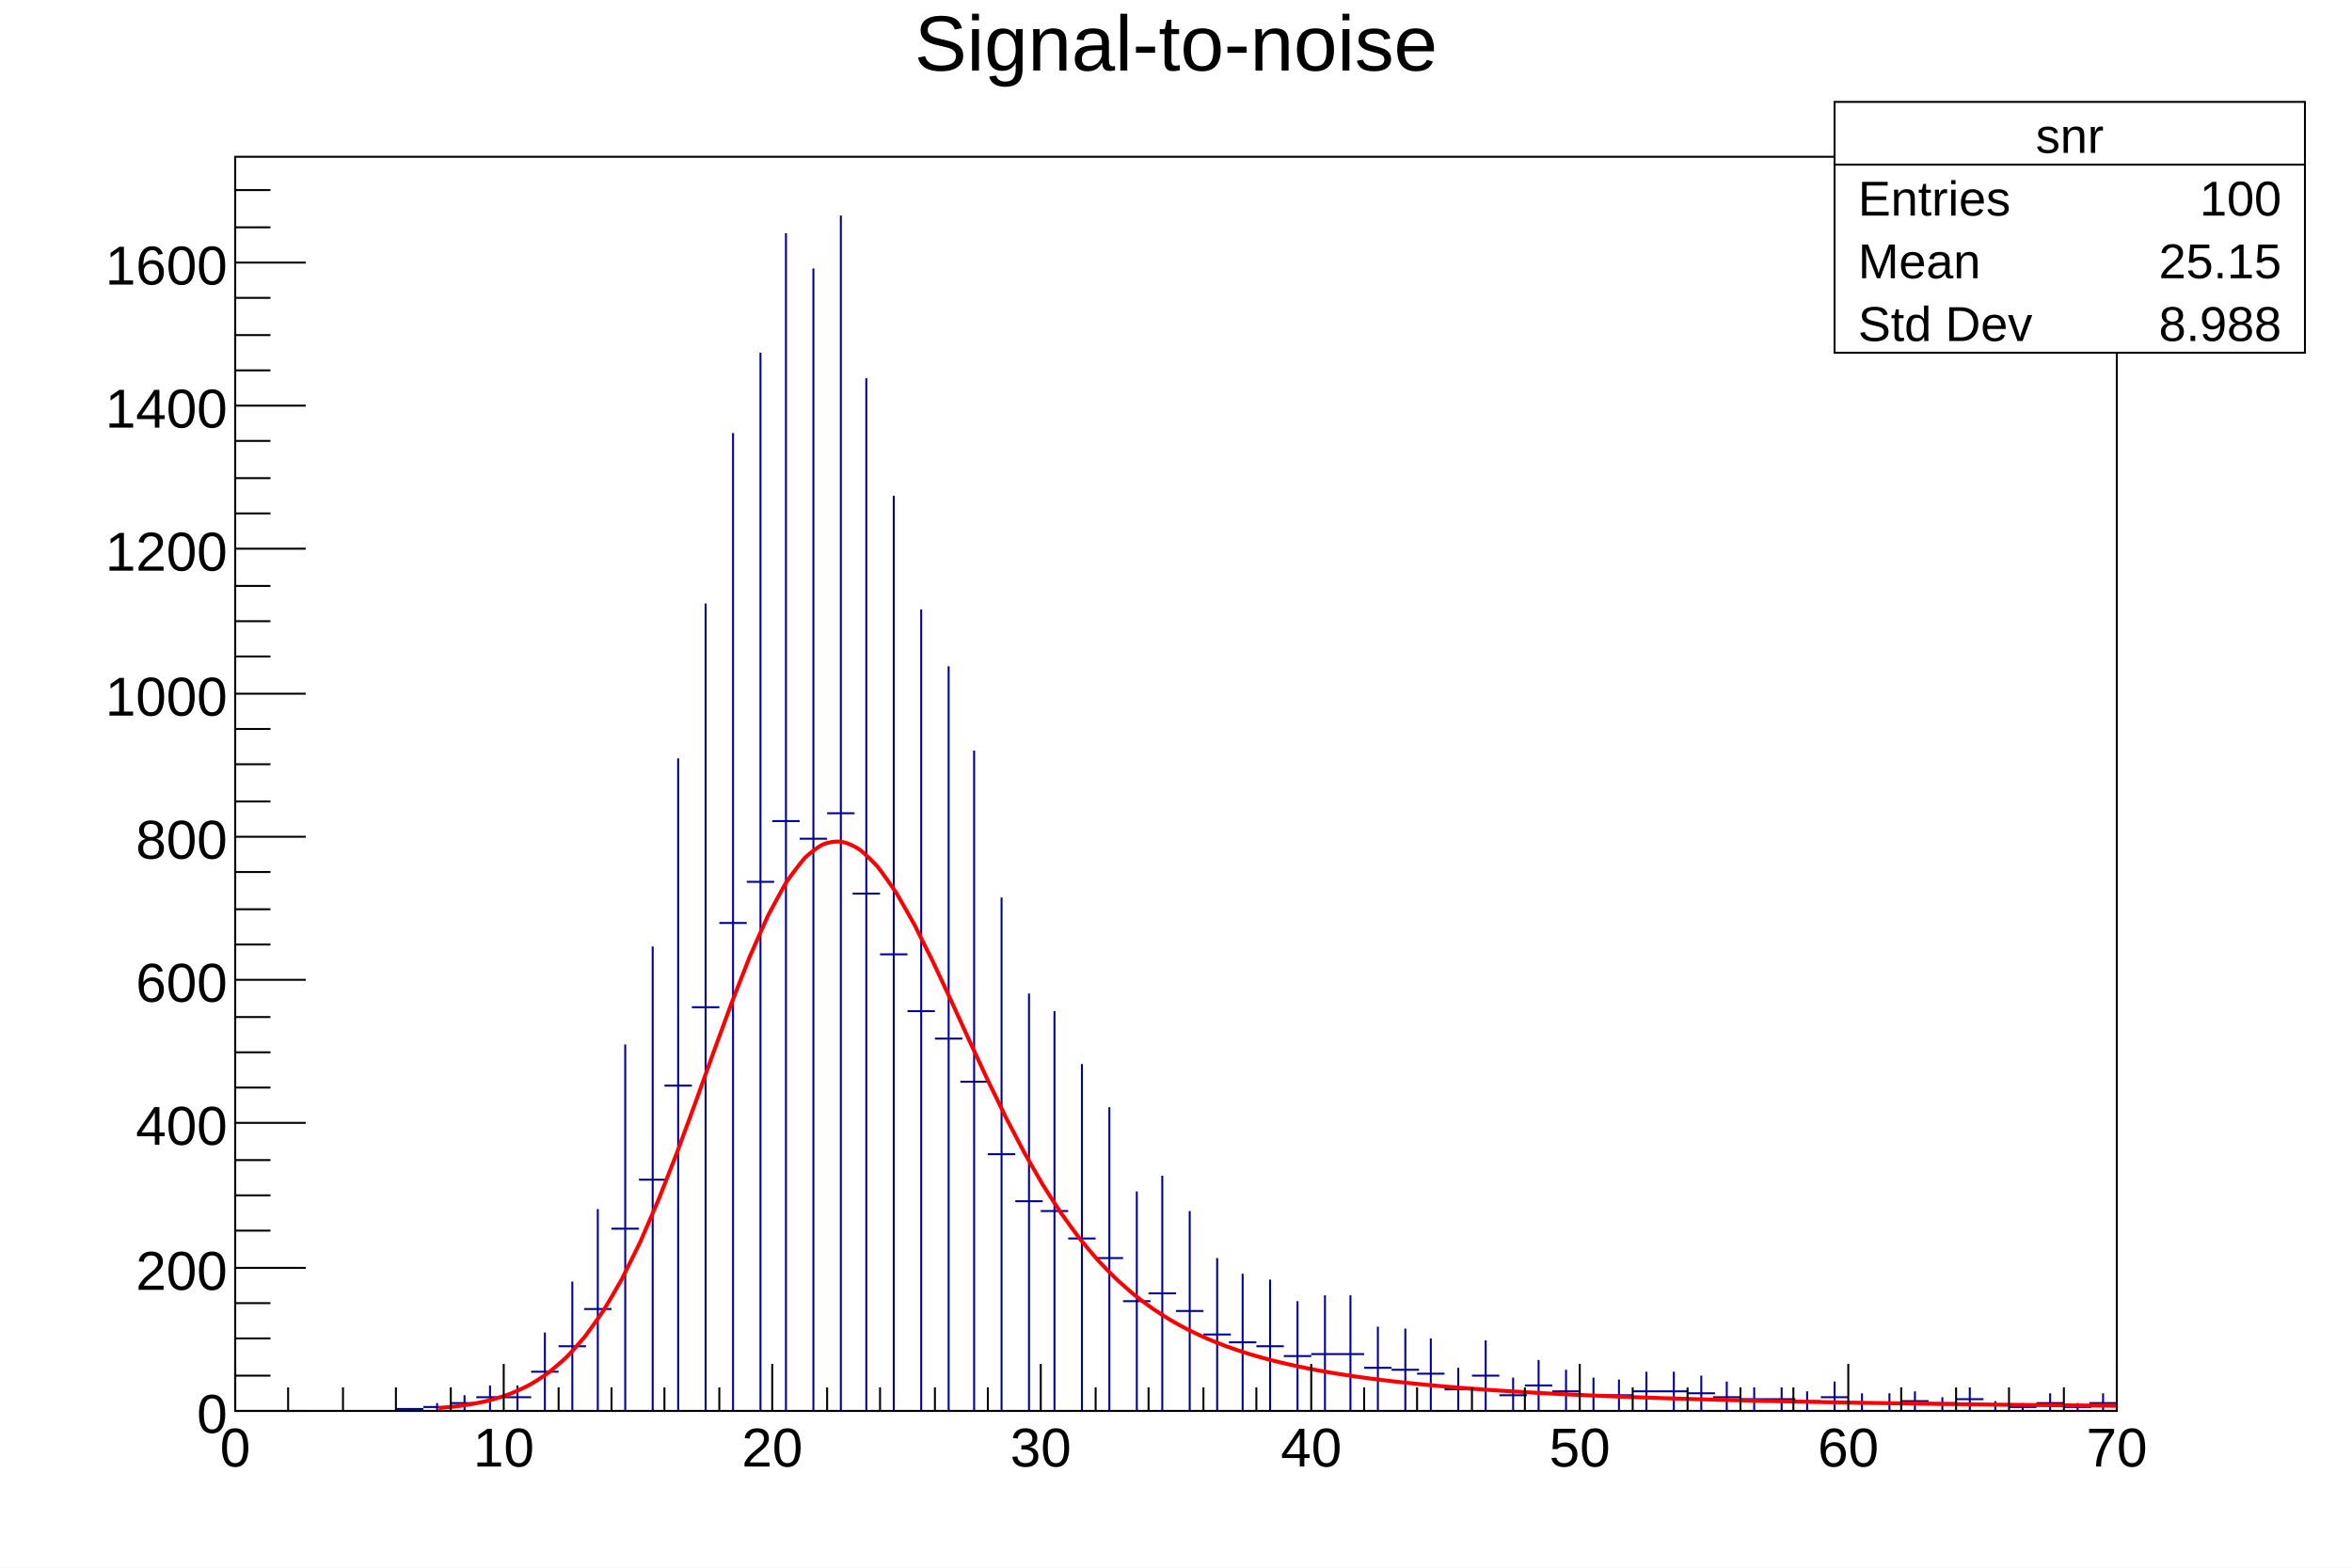
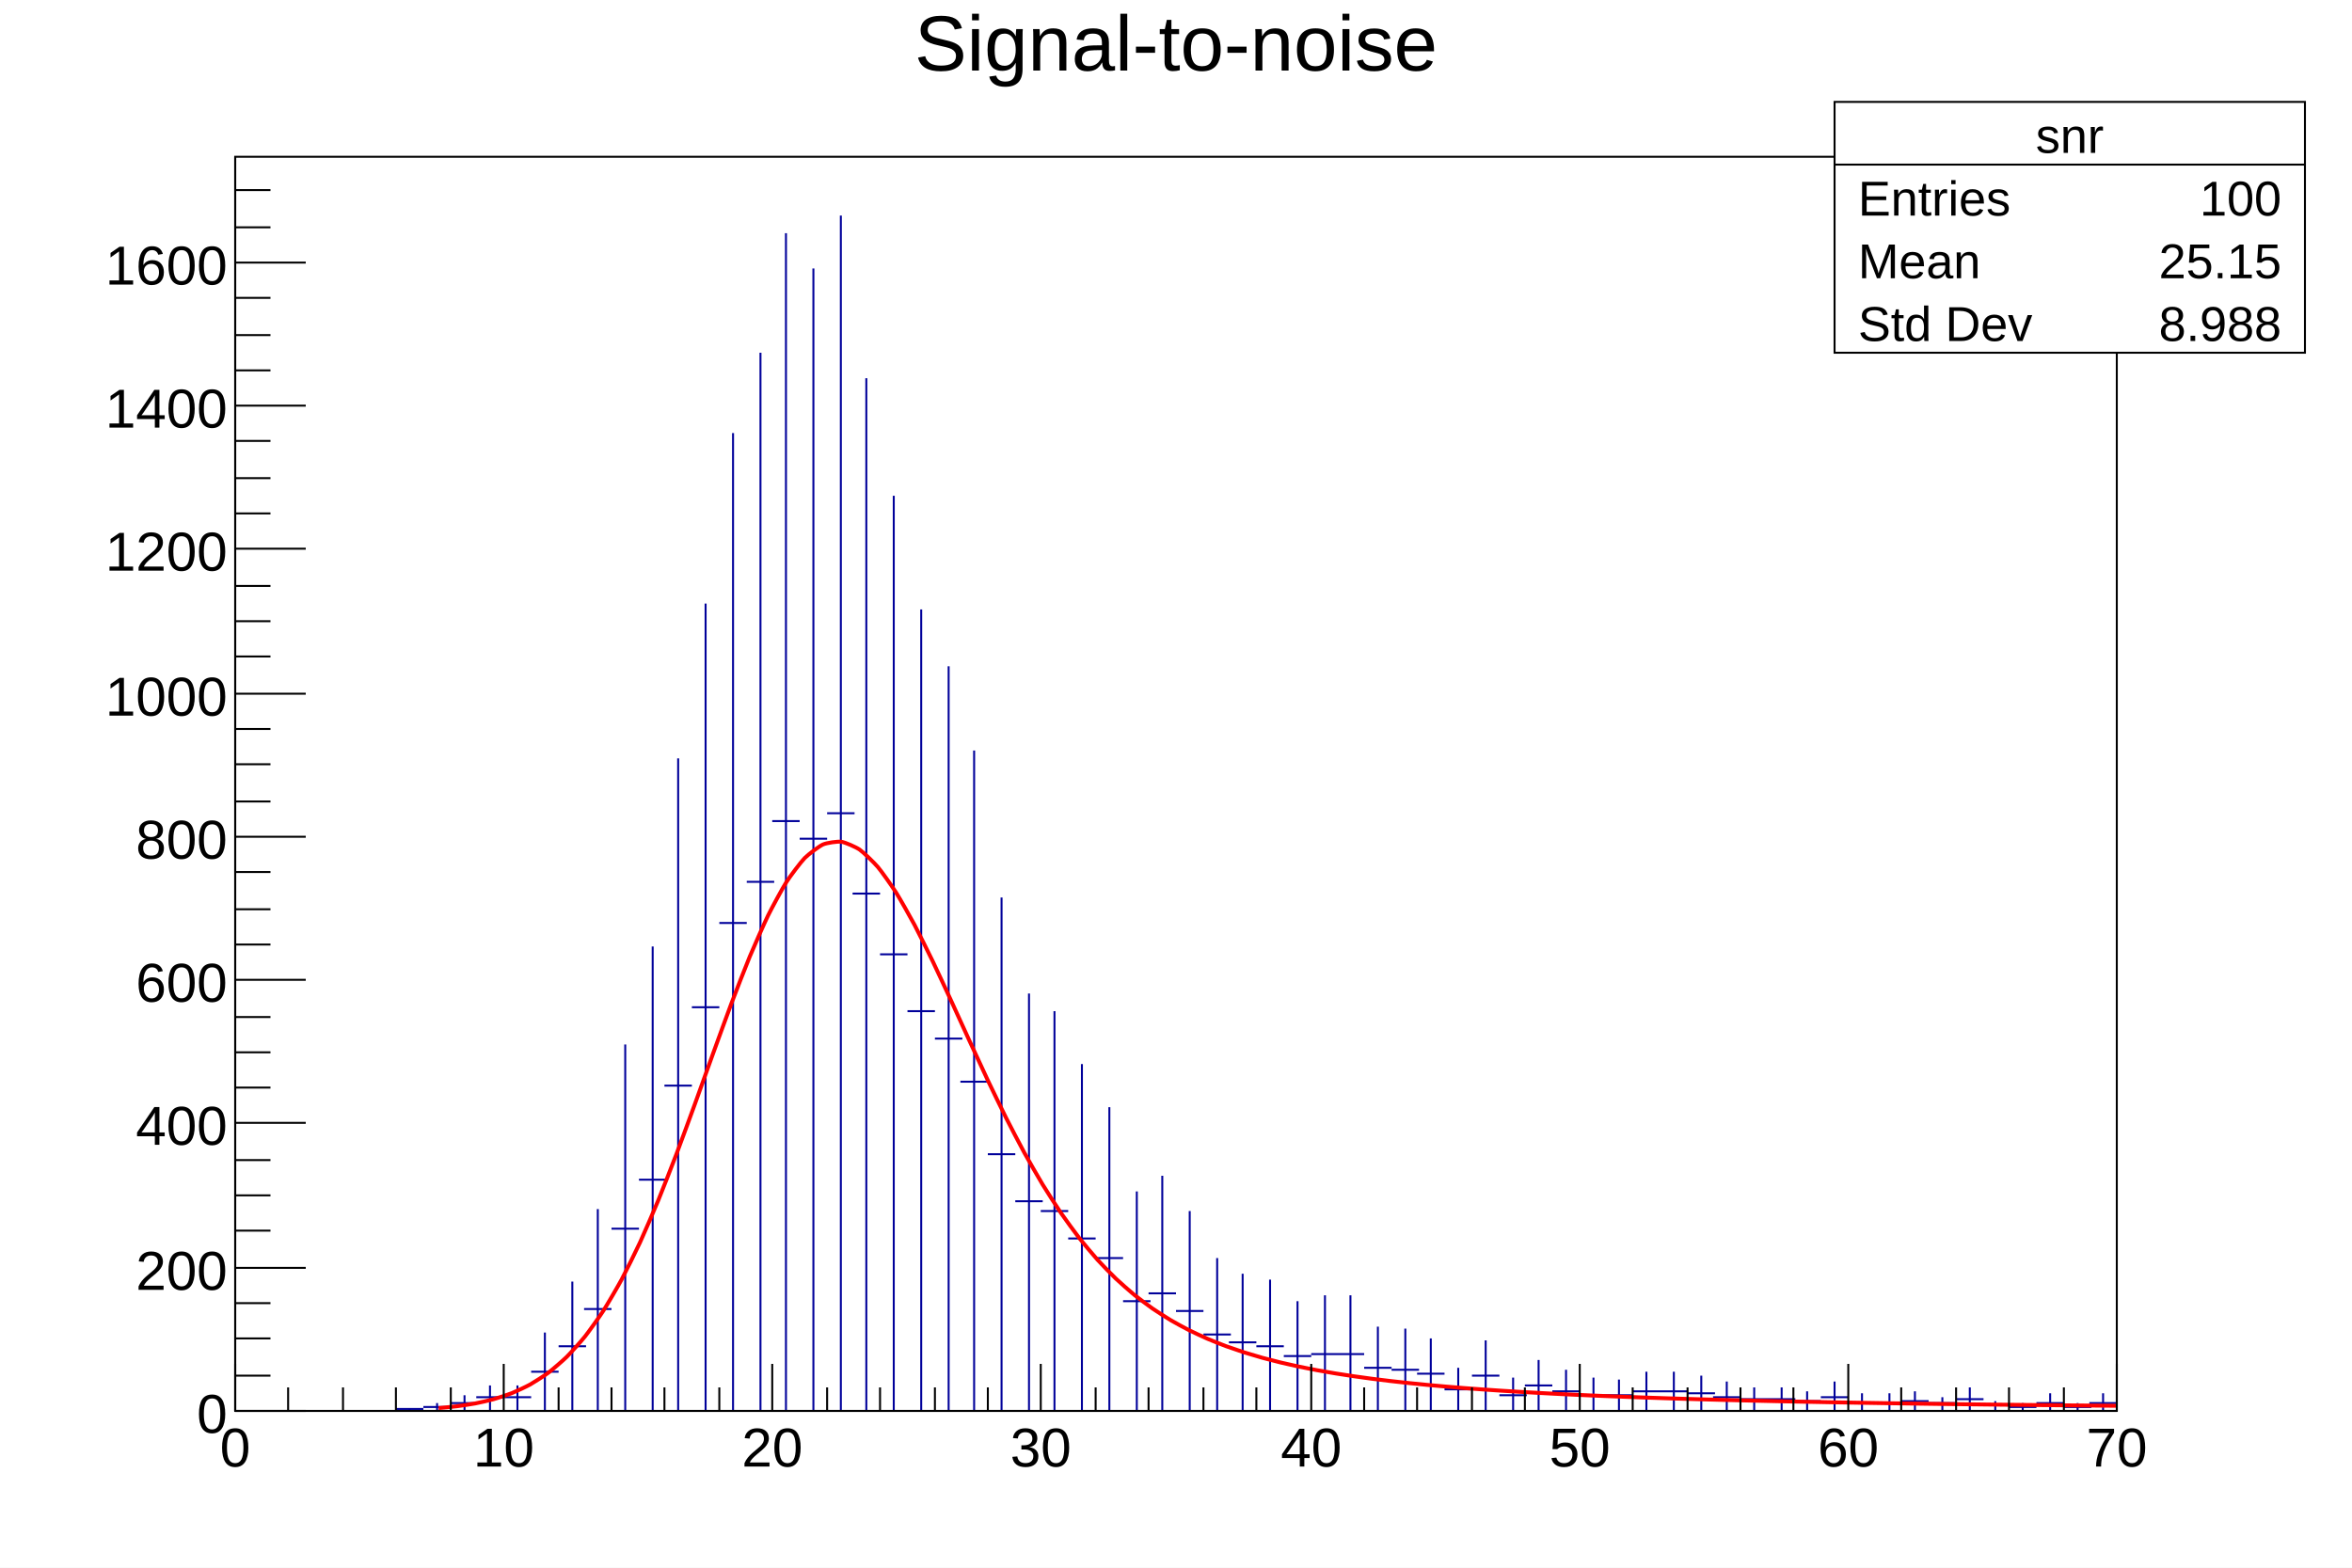
<svg xmlns="http://www.w3.org/2000/svg" viewBox="0 0 1200 800" preserveAspectRatio="none" width="1200" height="800">
  <path d="M0,0H1200V800H0Z" style="fill: white;" />
  <g>
    <g transform="translate(120,80)">
      <path d="M0,0H960V640H0Z" style="fill: white; stroke: black; stroke-width: 1;" />
      <svg x="0" y="0" overflow="hidden" width="960" height="640" viewBox="0 0 960 640">
        <g>
          <path d="M82,639h14M89,639v1M96,638h14M103,636v4M110,636h14M117,632v8M123,633h14M130,627v13M137,633h14M144,627v13M151,620h14M158,600v40M165,607h14M172,574v66M178,588h14M185,537v103M192,547h14M199,453v187M206,522h14M213,403v237M219,474h14M226,307v333M233,434h14M240,228v412M247,391h14M254,141v499M261,370h14M268,100v540M274,339h14M281,39v601M288,348h14M295,57v583M302,335h14M309,30v610M315,376h14M322,113v527M329,407h14M336,173v467M343,436h14M350,231v409M357,450h14M364,260v380M370,472h14M377,303v337M384,509h14M391,378v262M398,533h14M405,427v213M411,538h14M418,436v204M425,552h14M432,463v177M439,562h14M446,485v155M453,584h14M460,528v112M466,580h14M473,520v120M480,589h14M487,538v102M494,601h14M501,562v78M507,605h14M514,570v70M521,607h14M528,573v67M535,612h14M542,584v56M549,611h14M556,581v59M562,611h14M569,581v59M576,618h14M583,597v43M590,619h14M597,598v42M603,621h14M610,603v37M617,629h14M624,618v22M631,622h14M638,604v36M645,632h14M652,623v17M658,627h14M665,614v26M672,630h14M679,619v21M686,632h14M693,623v17M699,632h14M706,624v16M713,630h14M720,620v20M727,630h14M734,620v20M741,631h14M748,622v18M754,633h14M761,625v15M768,634h14M775,628v12M782,634h14M789,628v12M795,635h14M802,630v10M809,633h14M816,625v15M823,636h14M830,631v9M837,636h14M844,631v9M850,635h14M857,630v10M864,636h14M871,633v7M878,634h14M885,628v12M891,637h14M898,635v5M905,638h14M912,636v4M919,636h14M926,631v9M933,638h14M940,636v4M946,636h14M953,631v9M960,639h14M967,637v3M974,637h14M981,633v7" style="stroke: #00009a; stroke-width: 1;" />
        </g>
        <g>
-           <path d="M103.77,638.55C105.31,638.4,110.05,638.01,113.11,637.62S119.45,636.76,122.45,636.19S128.9,634.86,131.79,634.04S138.45,632.01,141.13,630.93S148.09,627.85,150.47,626.53S157.82,621.98,159.81,620.48S167.57,613.98,169.14,612.43S177.28,603.52,178.48,602S186.91,590.32,187.82,588.9S196.47,574.24,197.16,572.94S205.95,555.29,206.5,554.1S215.39,533.67,215.84,532.57S224.79,509.82,225.18,508.79S234.16,484.45,234.52,483.45S243.5,458.47,243.86,457.48S252.81,433,253.2,431.97S262.08,409.25,262.54,408.14S271.27,388.4,271.88,387.17S280.32,371.54,281.22,370.12S289.04,359.42,290.56,357.87S297.26,352.06,299.89,350.94S306.18,349.14,309.23,349.55S316.47,352.1,318.57,353.55S326.61,360.93,327.91,362.47S336.36,374.17,337.25,375.57S345.9,390.67,346.59,391.96S355.34,409.43,355.93,410.65S364.72,429.48,365.27,430.66S374.06,449.92,374.61,451.1S383.37,470.01,383.95,471.22S392.66,489.16,393.29,490.41S401.91,506.94,402.63,508.26S411.13,523.11,411.97,524.49S420.31,537.55,421.31,539S429.46,550.27,430.64,551.78S438.59,561.35,439.98,562.9S447.69,570.94,449.32,572.49S456.79,579.19,458.66,580.72S465.9,586.27,468,587.73S475.04,592.35,477.34,593.72S484.2,597.56,486.68,598.81S493.4,602.03,496.02,603.17S502.62,605.88,505.36,606.9S511.87,609.21,514.7,610.11S521.15,612.08,524.04,612.88S530.43,614.58,533.38,615.29S539.74,616.77,542.72,617.4S549.05,618.68,552.05,619.24S558.36,620.37,561.39,620.87S567.69,621.87,570.73,622.31S577.01,623.2,580.07,623.6S586.34,624.39,589.41,624.75S595.67,625.46,598.75,625.78S605.01,626.42,608.09,626.71S614.34,627.29,617.43,627.55S623.67,628.08,626.77,628.32S633.01,628.79,636.11,629.01S642.35,629.45,645.45,629.65S651.68,630.04,654.79,630.23S661.02,630.59,664.13,630.76S670.36,631.1,673.47,631.26S679.7,631.56,682.8,631.71S689.04,631.99,692.14,632.13S698.38,632.39,701.48,632.51S707.71,632.76,710.82,632.87S717.05,633.1,720.16,633.21S726.39,633.42,729.5,633.52S735.73,633.72,738.84,633.81S745.07,634,748.18,634.08S754.41,634.26,757.52,634.34S763.75,634.5,766.86,634.58S773.09,634.73,776.2,634.8S782.43,634.94,785.54,635.01S791.76,635.14,794.88,635.21S801.1,635.33,804.22,635.39S810.44,635.51,813.55,635.57S819.78,635.68,822.89,635.73S829.12,635.84,832.23,635.89S838.46,635.99,841.57,636.04S847.8,636.13,850.91,636.18S857.14,636.27,860.25,636.31S866.48,636.4,869.59,636.44S875.82,636.52,878.93,636.56S885.16,636.63,888.27,636.67S894.5,636.74,897.61,636.78S903.83,636.85,906.95,636.88S913.17,636.95,916.29,636.98S922.51,637.04,925.63,637.07S931.85,637.14,934.97,637.16S941.19,637.22,944.3,637.25S950.53,637.3,953.64,637.33S959.87,637.38,962.98,637.41S970.77,637.47,972.32,637.48" style="fill: none; stroke: red; stroke-width: 2;" />
+           <path d="M103.77,638.55C104.71,638.48,111.24,637.86,113.11,637.62S120.58,636.55,122.45,636.19S129.92,634.57,131.79,634.04S139.26,631.68,141.13,630.93S148.60,627.57,150.47,626.53S157.94,621.89,159.81,620.48S167.28,614.28,169.14,612.43S176.62,604.35,178.48,602.00S185.96,591.81,187.82,588.90S195.29,576.42,197.16,572.94S204.63,558.14,206.50,554.10S213.97,537.10,215.84,532.57S223.31,513.70,225.18,508.79S232.65,488.58,234.52,483.45S241.99,462.62,243.86,457.48S251.33,436.91,253.20,431.97S260.67,412.62,262.54,408.14S270.01,390.97,271.88,387.17S279.35,373.05,281.22,370.12S288.69,359.78,290.56,357.87S298.03,351.77,299.89,350.94S307.37,349.29,309.23,349.55S316.71,352.26,318.57,353.55S326.04,360.27,327.91,362.47S335.38,372.62,337.25,375.57S344.72,388.45,346.59,391.96S354.06,406.78,355.93,410.65S363.40,426.61,365.27,430.66S372.74,447.05,374.61,451.10S382.08,467.29,383.95,471.22S391.42,486.71,393.29,490.41S400.76,504.85,402.63,508.26S410.10,521.42,411.97,524.49S419.44,536.28,421.31,539.00S428.78,549.39,430.64,551.78S438.12,560.83,439.98,562.90S447.46,570.71,449.32,572.49S456.79,579.19,458.66,580.72S466.13,586.43,468.00,587.73S475.47,592.61,477.34,593.72S484.81,597.87,486.68,598.81S494.15,602.36,496.02,603.17S503.49,606.21,505.36,606.90S512.83,609.51,514.70,610.11S522.17,612.36,524.04,612.88S531.51,614.84,533.38,615.29S540.85,617.00,542.72,617.40S550.19,618.89,552.05,619.24S559.53,620.56,561.39,620.87S568.87,622.04,570.73,622.31S578.20,623.36,580.07,623.60S587.54,624.53,589.41,624.75S596.88,625.58,598.75,625.78S606.22,626.53,608.09,626.71S615.56,627.39,617.43,627.55S624.90,628.17,626.77,628.32S634.24,628.88,636.11,629.01S643.58,629.53,645.45,629.65S652.92,630.12,654.79,630.23S662.26,630.66,664.13,630.76S671.60,631.16,673.47,631.26S680.94,631.62,682.80,631.71S690.28,632.05,692.14,632.13S699.62,632.44,701.48,632.51S708.95,632.81,710.82,632.87S718.29,633.14,720.16,633.21S727.63,633.46,729.50,633.52S736.97,633.76,738.84,633.81S746.31,634.03,748.18,634.08S755.65,634.29,757.52,634.34S764.99,634.53,766.86,634.58S774.33,634.76,776.20,634.80S783.67,634.97,785.54,635.01S793.01,635.17,794.88,635.21S802.35,635.36,804.22,635.39S811.69,635.53,813.55,635.57S821.03,635.70,822.89,635.73S830.37,635.86,832.23,635.89S839.70,636.01,841.57,636.04S849.04,636.15,850.91,636.18S858.38,636.29,860.25,636.31S867.72,636.41,869.59,636.44S877.06,636.53,878.93,636.56S886.40,636.65,888.27,636.67S895.74,636.76,897.61,636.78S905.08,636.86,906.95,636.88S914.42,636.96,916.29,636.98S923.76,637.06,925.63,637.07S933.10,637.15,934.97,637.16S942.44,637.23,944.30,637.25S951.78,637.32,953.64,637.33S961.12,637.39,962.98,637.41S971.39,637.48,972.32,637.48" style="fill: none; stroke: red; stroke-width: 2;" />
        </g>
      </svg>
      <g>
        <g transform="translate(0,640)">
          <path d="M0,0h960M0,-24V0M27,-12V0M55,-12V0M82,-12V0M110,-12V0M137,-24V0M165,-12V0M192,-12V0M219,-12V0M247,-12V0M274,-24V0M302,-12V0M329,-12V0M357,-12V0M384,-12V0M411,-24V0M439,-12V0M466,-12V0M494,-12V0M521,-12V0M549,-24V0M576,-12V0M603,-12V0M631,-12V0M658,-12V0M686,-24V0M713,-12V0M741,-12V0M768,-12V0M795,-12V0M823,-24V0M850,-12V0M878,-12V0M905,-12V0M933,-12V0M960,-24V0" style="stroke: black; stroke-width: 1;" />
          <g font-family="Arial" font-size="28" space="preserve" fill="black" text-anchor="middle">
            <text dy=".8em" transform="translate(0,6)">
       0
      </text>
            <text dy=".8em" transform="translate(137,6)">
       10
      </text>
            <text dy=".8em" transform="translate(274,6)">
       20
      </text>
            <text dy=".8em" transform="translate(411,6)">
       30
      </text>
            <text dy=".8em" transform="translate(549,6)">
       40
      </text>
            <text dy=".8em" transform="translate(686,6)">
       50
      </text>
            <text dy=".8em" transform="translate(823,6)">
       60
      </text>
            <text dy=".8em" transform="translate(960,6)">
       70
      </text>
          </g>
        </g>
        <g>
          <path d="M0,0v640M36,640H0M18,622H0M18,603H0M18,585H0M36,567H0M18,548H0M18,530H0M18,512H0M36,493H0M18,475H0M18,457H0M18,439H0M36,420H0M18,402H0M18,384H0M18,365H0M36,347H0M18,329H0M18,310H0M18,292H0M36,274H0M18,255H0M18,237H0M18,219H0M36,200H0M18,182H0M18,164H0M18,145H0M36,127H0M18,109H0M18,91H0M18,72H0M36,54H0M18,36H0M18,17H0" style="stroke: black; stroke-width: 1;" />
          <g font-family="Arial" font-size="28" space="preserve" fill="black" text-anchor="end">
            <text dy=".4em" transform="translate(-4,640)">
       0
      </text>
            <text dy=".4em" transform="translate(-4,567)">
       200
      </text>
            <text dy=".4em" transform="translate(-4,493)">
       400
      </text>
            <text dy=".4em" transform="translate(-4,420)">
       600
      </text>
            <text dy=".4em" transform="translate(-4,347)">
       800
      </text>
            <text dy=".4em" transform="translate(-4,274)">
       1000
      </text>
            <text dy=".4em" transform="translate(-4,200)">
       1200
      </text>
            <text dy=".4em" transform="translate(-4,127)">
       1400
      </text>
            <text dy=".4em" transform="translate(-4,54)">
       1600
      </text>
          </g>
        </g>
      </g>
    </g>
    <g transform="translate(120,4)" font-family="Arial" font-size="40" space="preserve">
      <text fill="black" text-anchor="middle" dy=".8em" transform="translate(480)">
    Signal-to-noise
   </text>
    </g>
    <g transform="translate(936,52)" font-family="Arial" font-size="25" space="preserve" fill="black">
      <path d="M0,0H240V128H0Z" style="fill: white; stroke: black; stroke-width: 1;" />
      <text text-anchor="middle" dy=".4em" transform="translate(120,16)">
    snr
   </text>
      <text text-anchor="start" dy=".4em" transform="translate(12,48)">
    Entries
   </text>
      <text text-anchor="end" dy=".4em" transform="translate(228,48)">
    100
   </text>
      <text text-anchor="start" dy=".4em" transform="translate(12,80)">
    Mean
   </text>
      <text text-anchor="end" dy=".4em" transform="translate(228,80)">
    25.15
   </text>
      <text text-anchor="start" dy=".4em" transform="translate(12,112)">
    Std Dev
   </text>
      <text text-anchor="end" dy=".4em" transform="translate(228,112)">
    8.988
   </text>
      <path d="M0,32h240" style="stroke: black; stroke-width: 1;" />
    </g>
  </g>
</svg>
